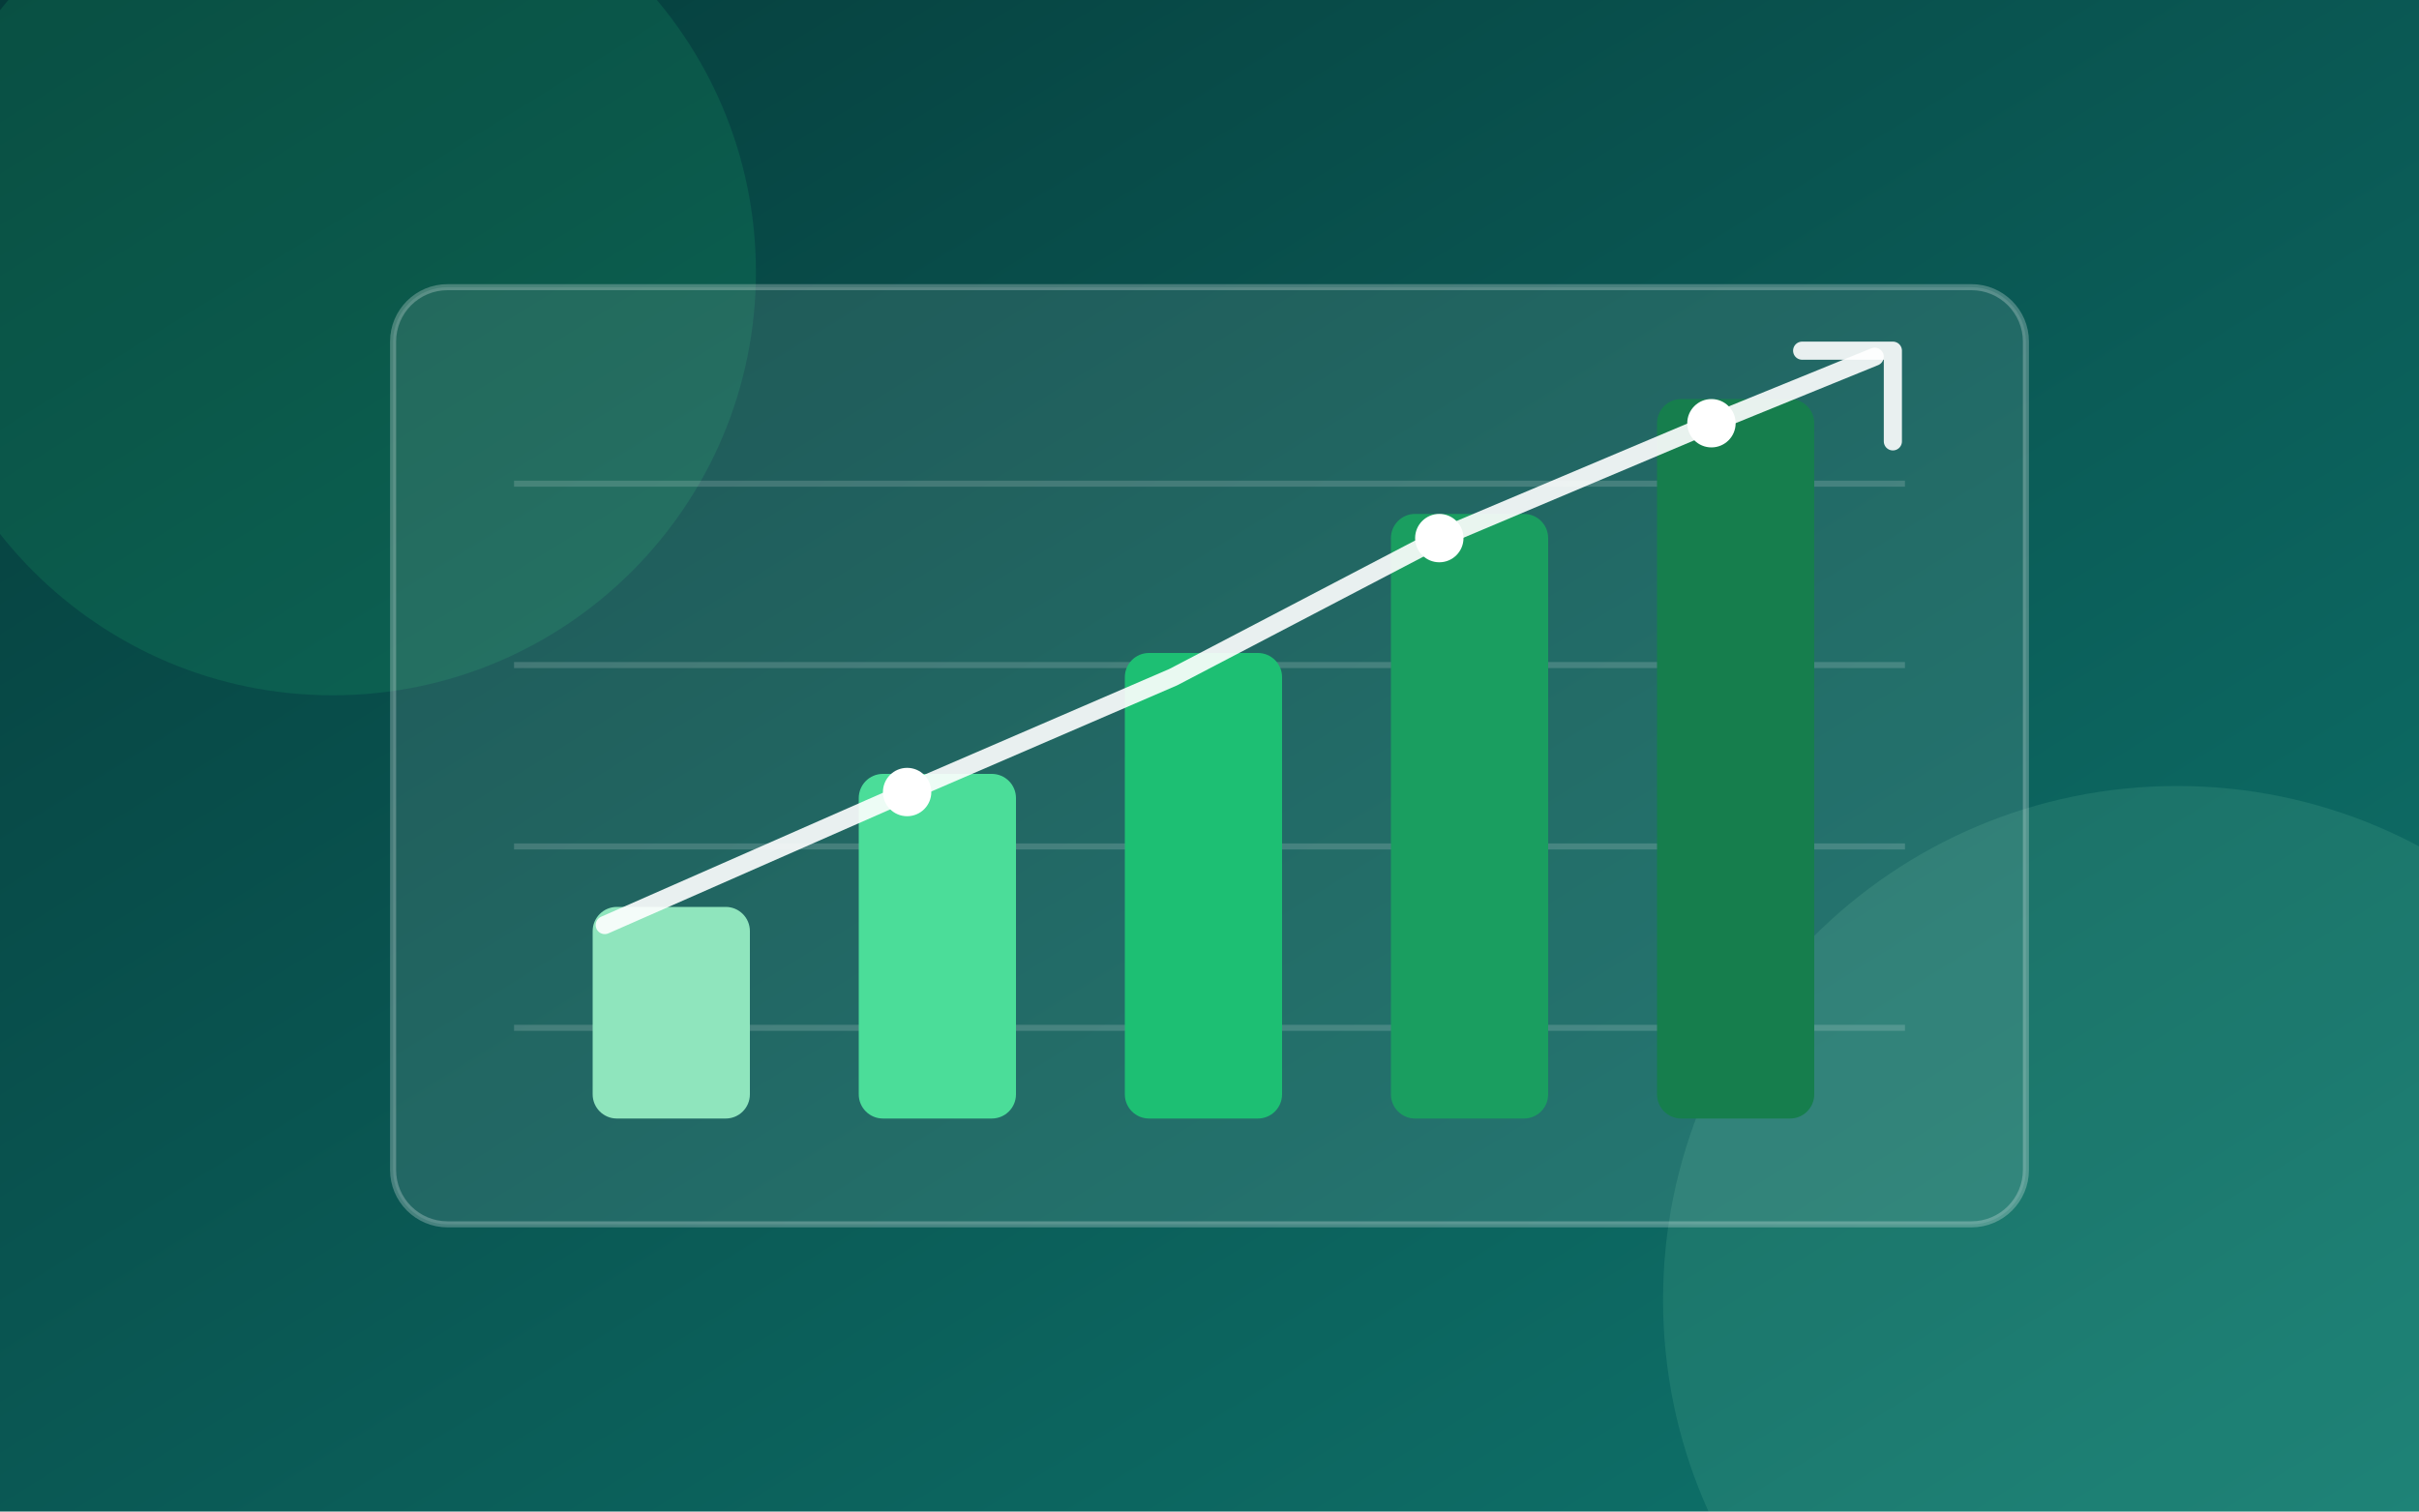
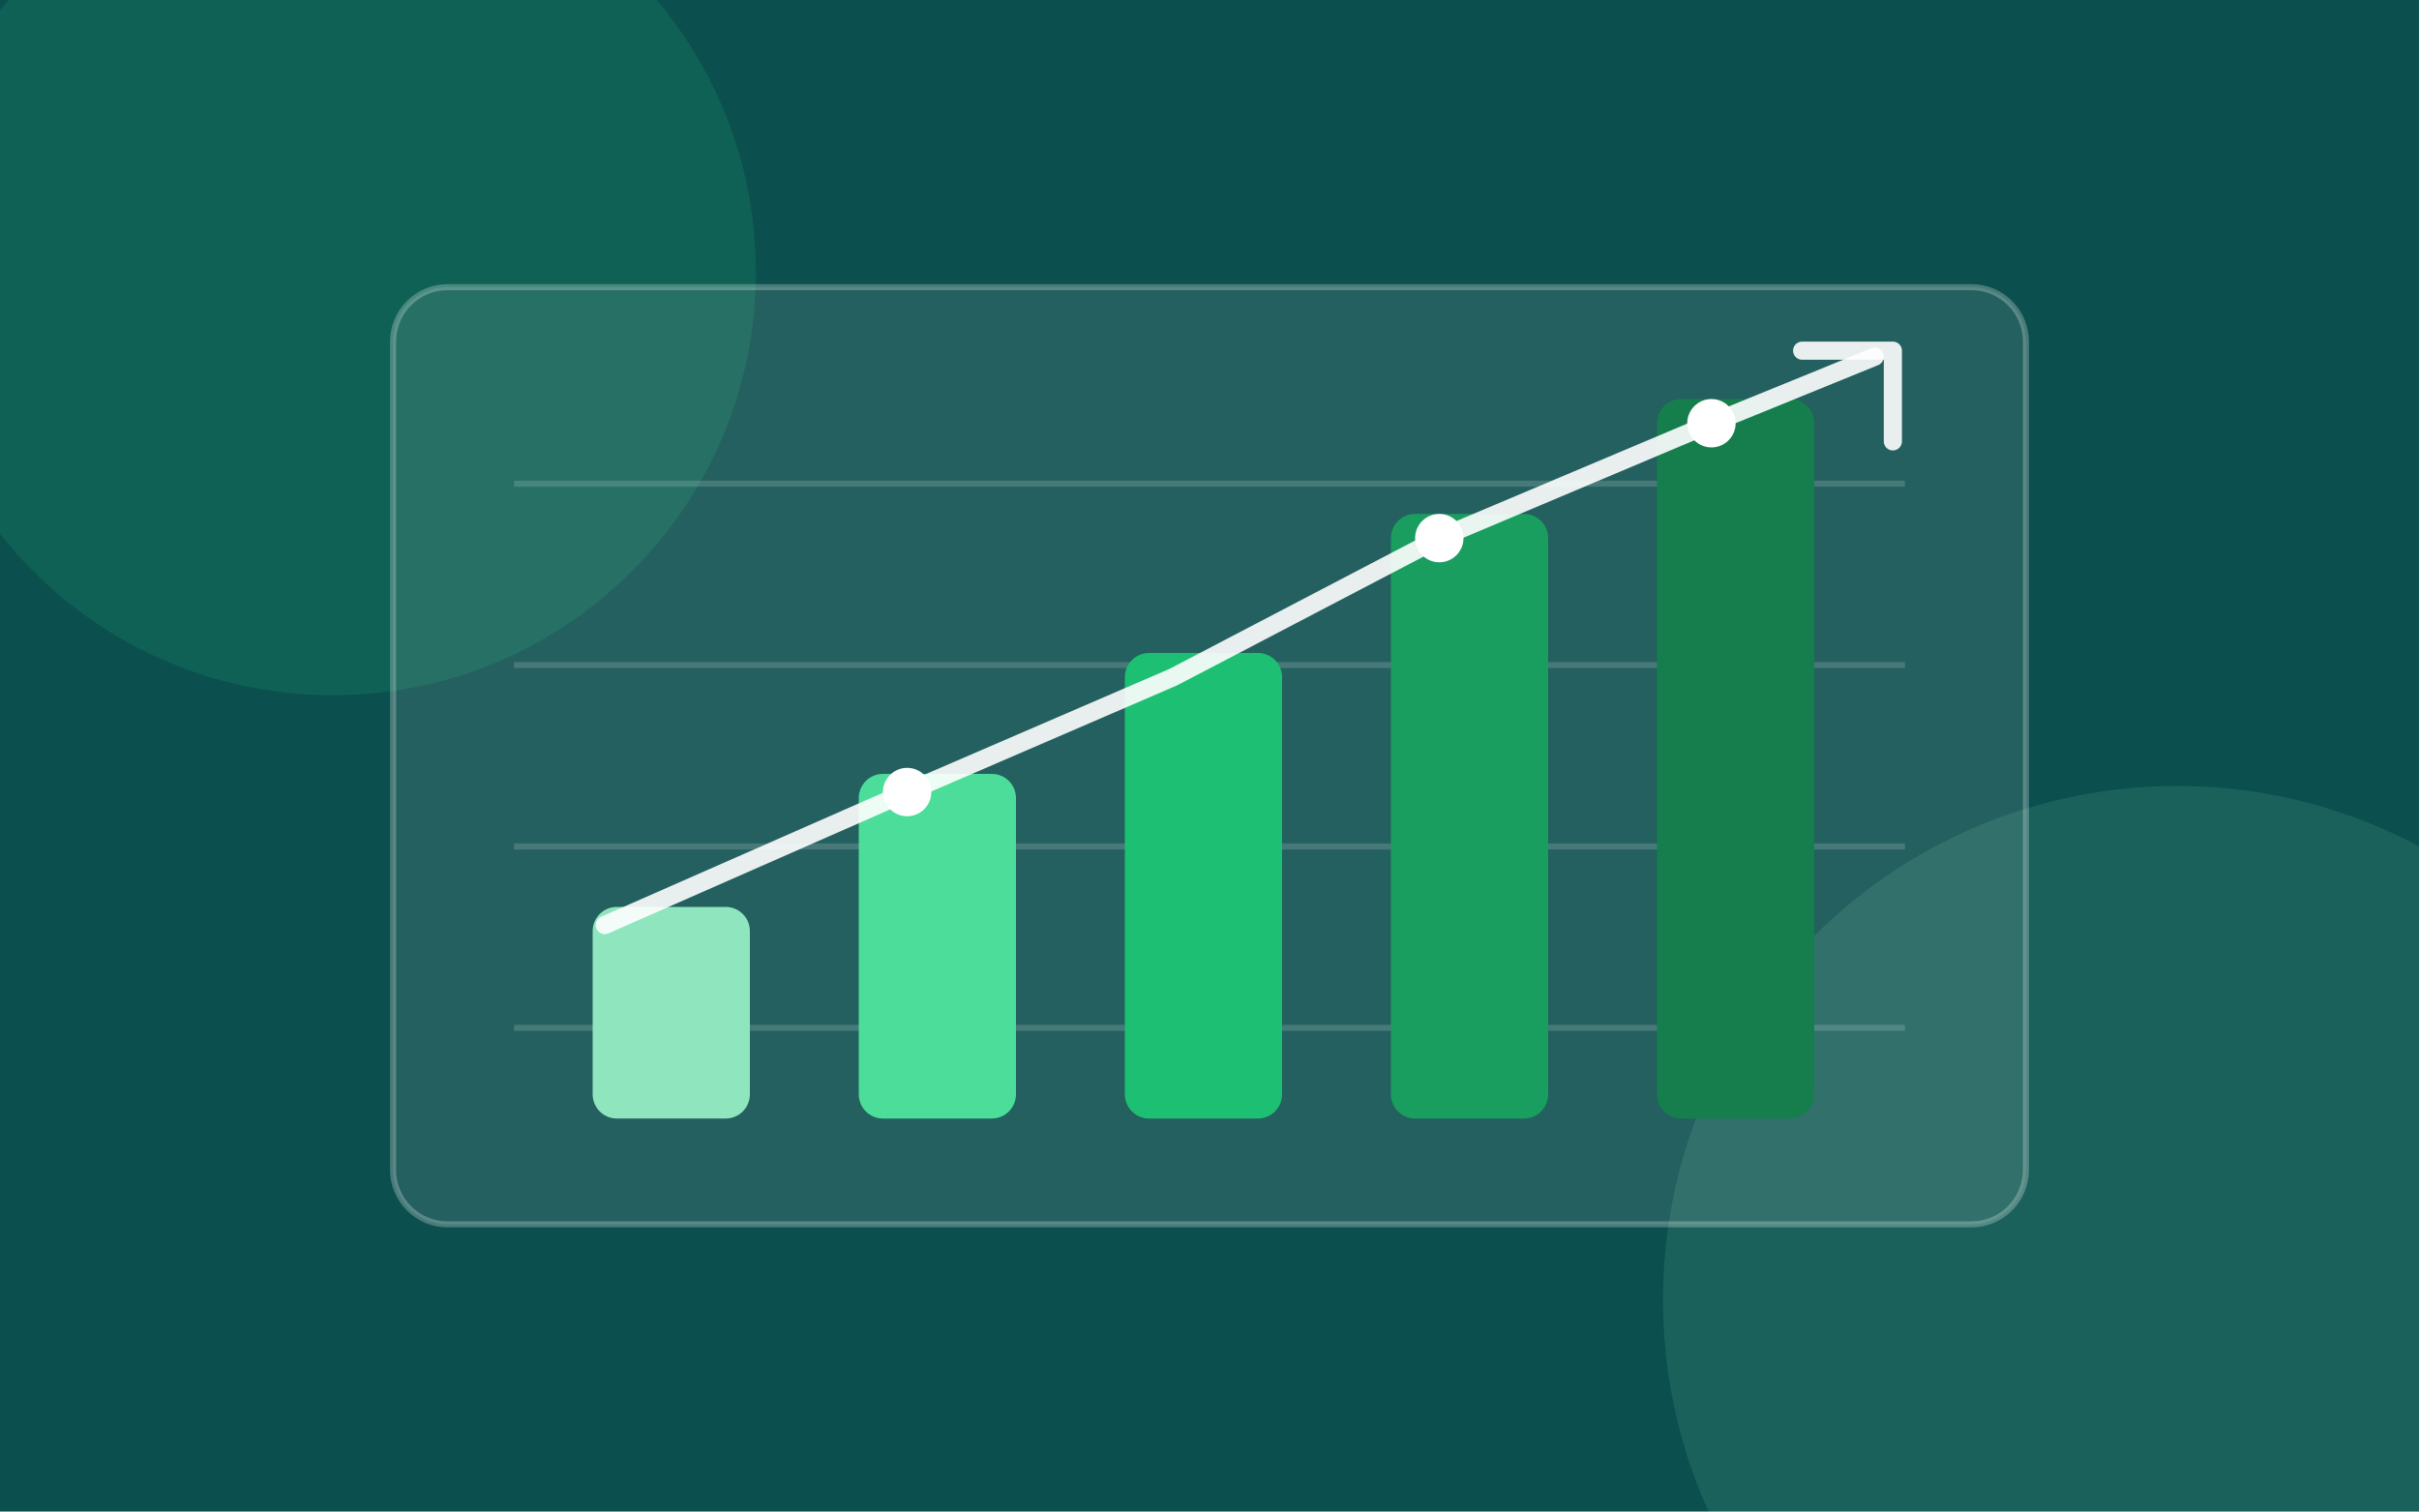
<svg xmlns="http://www.w3.org/2000/svg" viewBox="0 0 800 500" width="800" height="500" role="img" aria-label="SEO and Social Media">
-   <defs>
-     <linearGradient id="bgMkt" x1="0" y1="0" x2="1" y2="1">
-       <stop offset="0" stop-color="#053b3a" />
-       <stop offset="1" stop-color="#0f766e" />
-     </linearGradient>
-   </defs>
-   <rect width="800" height="500" fill="url(#bgMkt)" />
+   <rect width="800" height="500" fill="#0b4f4e" />
  <circle cx="110" cy="90" r="140" fill="#1dbf73" opacity="0.16" />
  <circle cx="720" cy="430" r="170" fill="#8fe5bd" opacity="0.12" />
  <rect x="130" y="95" width="540" height="310" rx="18" fill="#ffffff" opacity="0.10" />
  <rect x="130" y="95" width="540" height="310" rx="18" fill="none" stroke="#ffffff" stroke-opacity="0.25" stroke-width="2" />
  <g stroke="#ffffff" stroke-opacity="0.16" stroke-width="2">
    <path d="M170 160h460M170 220h460M170 280h460M170 340h460" />
  </g>
  <g fill="#8fe5bd">
    <rect x="196" y="300" width="52" height="70" rx="8" />
    <rect x="284" y="256" width="52" height="114" rx="8" fill="#4bdd99" />
    <rect x="372" y="216" width="52" height="154" rx="8" fill="#1dbf73" />
    <rect x="460" y="170" width="52" height="200" rx="8" fill="#1a9e60" />
    <rect x="548" y="132" width="52" height="238" rx="8" fill="#167e4d" />
  </g>
  <path d="M200 306 300 262 388 224 476 178 566 140 620 118" fill="none" stroke="#ffffff" stroke-width="6" stroke-linecap="round" stroke-linejoin="round" opacity="0.9" />
  <path d="M596 116h30v30" fill="none" stroke="#ffffff" stroke-width="6" stroke-linecap="round" stroke-linejoin="round" opacity="0.9" />
  <g fill="#ffffff">
    <circle cx="300" cy="262" r="8" />
    <circle cx="476" cy="178" r="8" />
    <circle cx="566" cy="140" r="8" />
  </g>
</svg>
